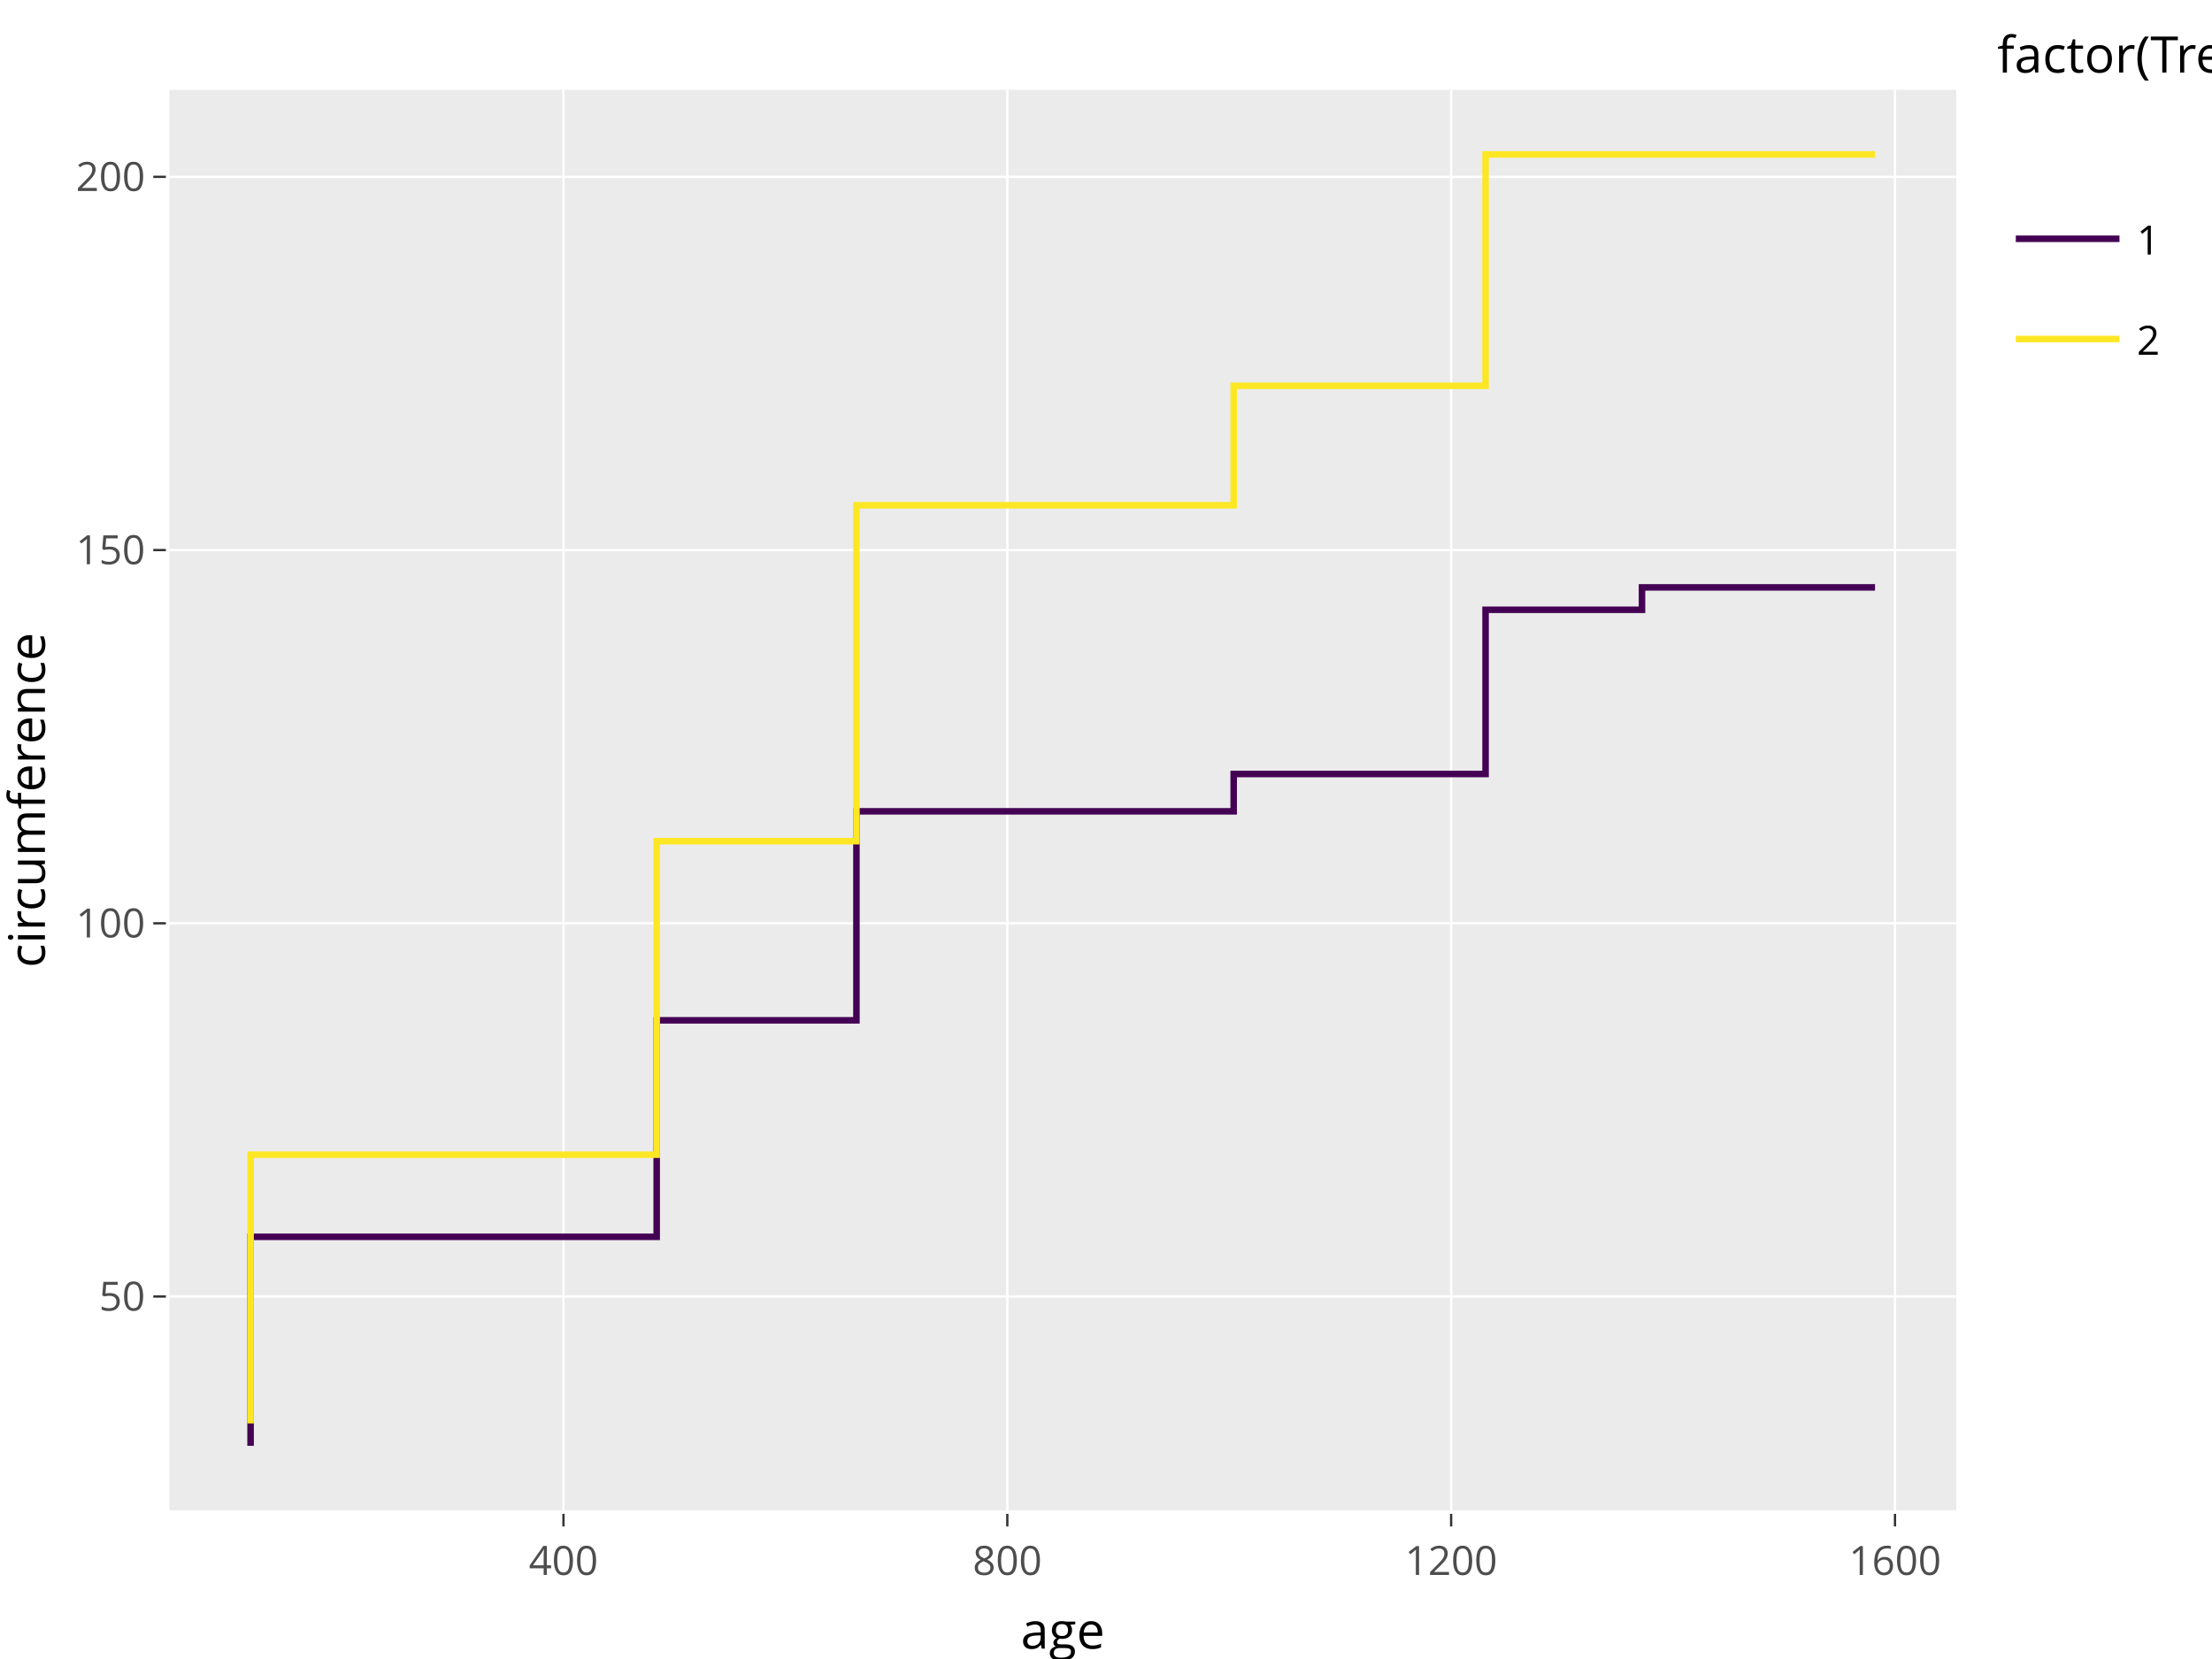
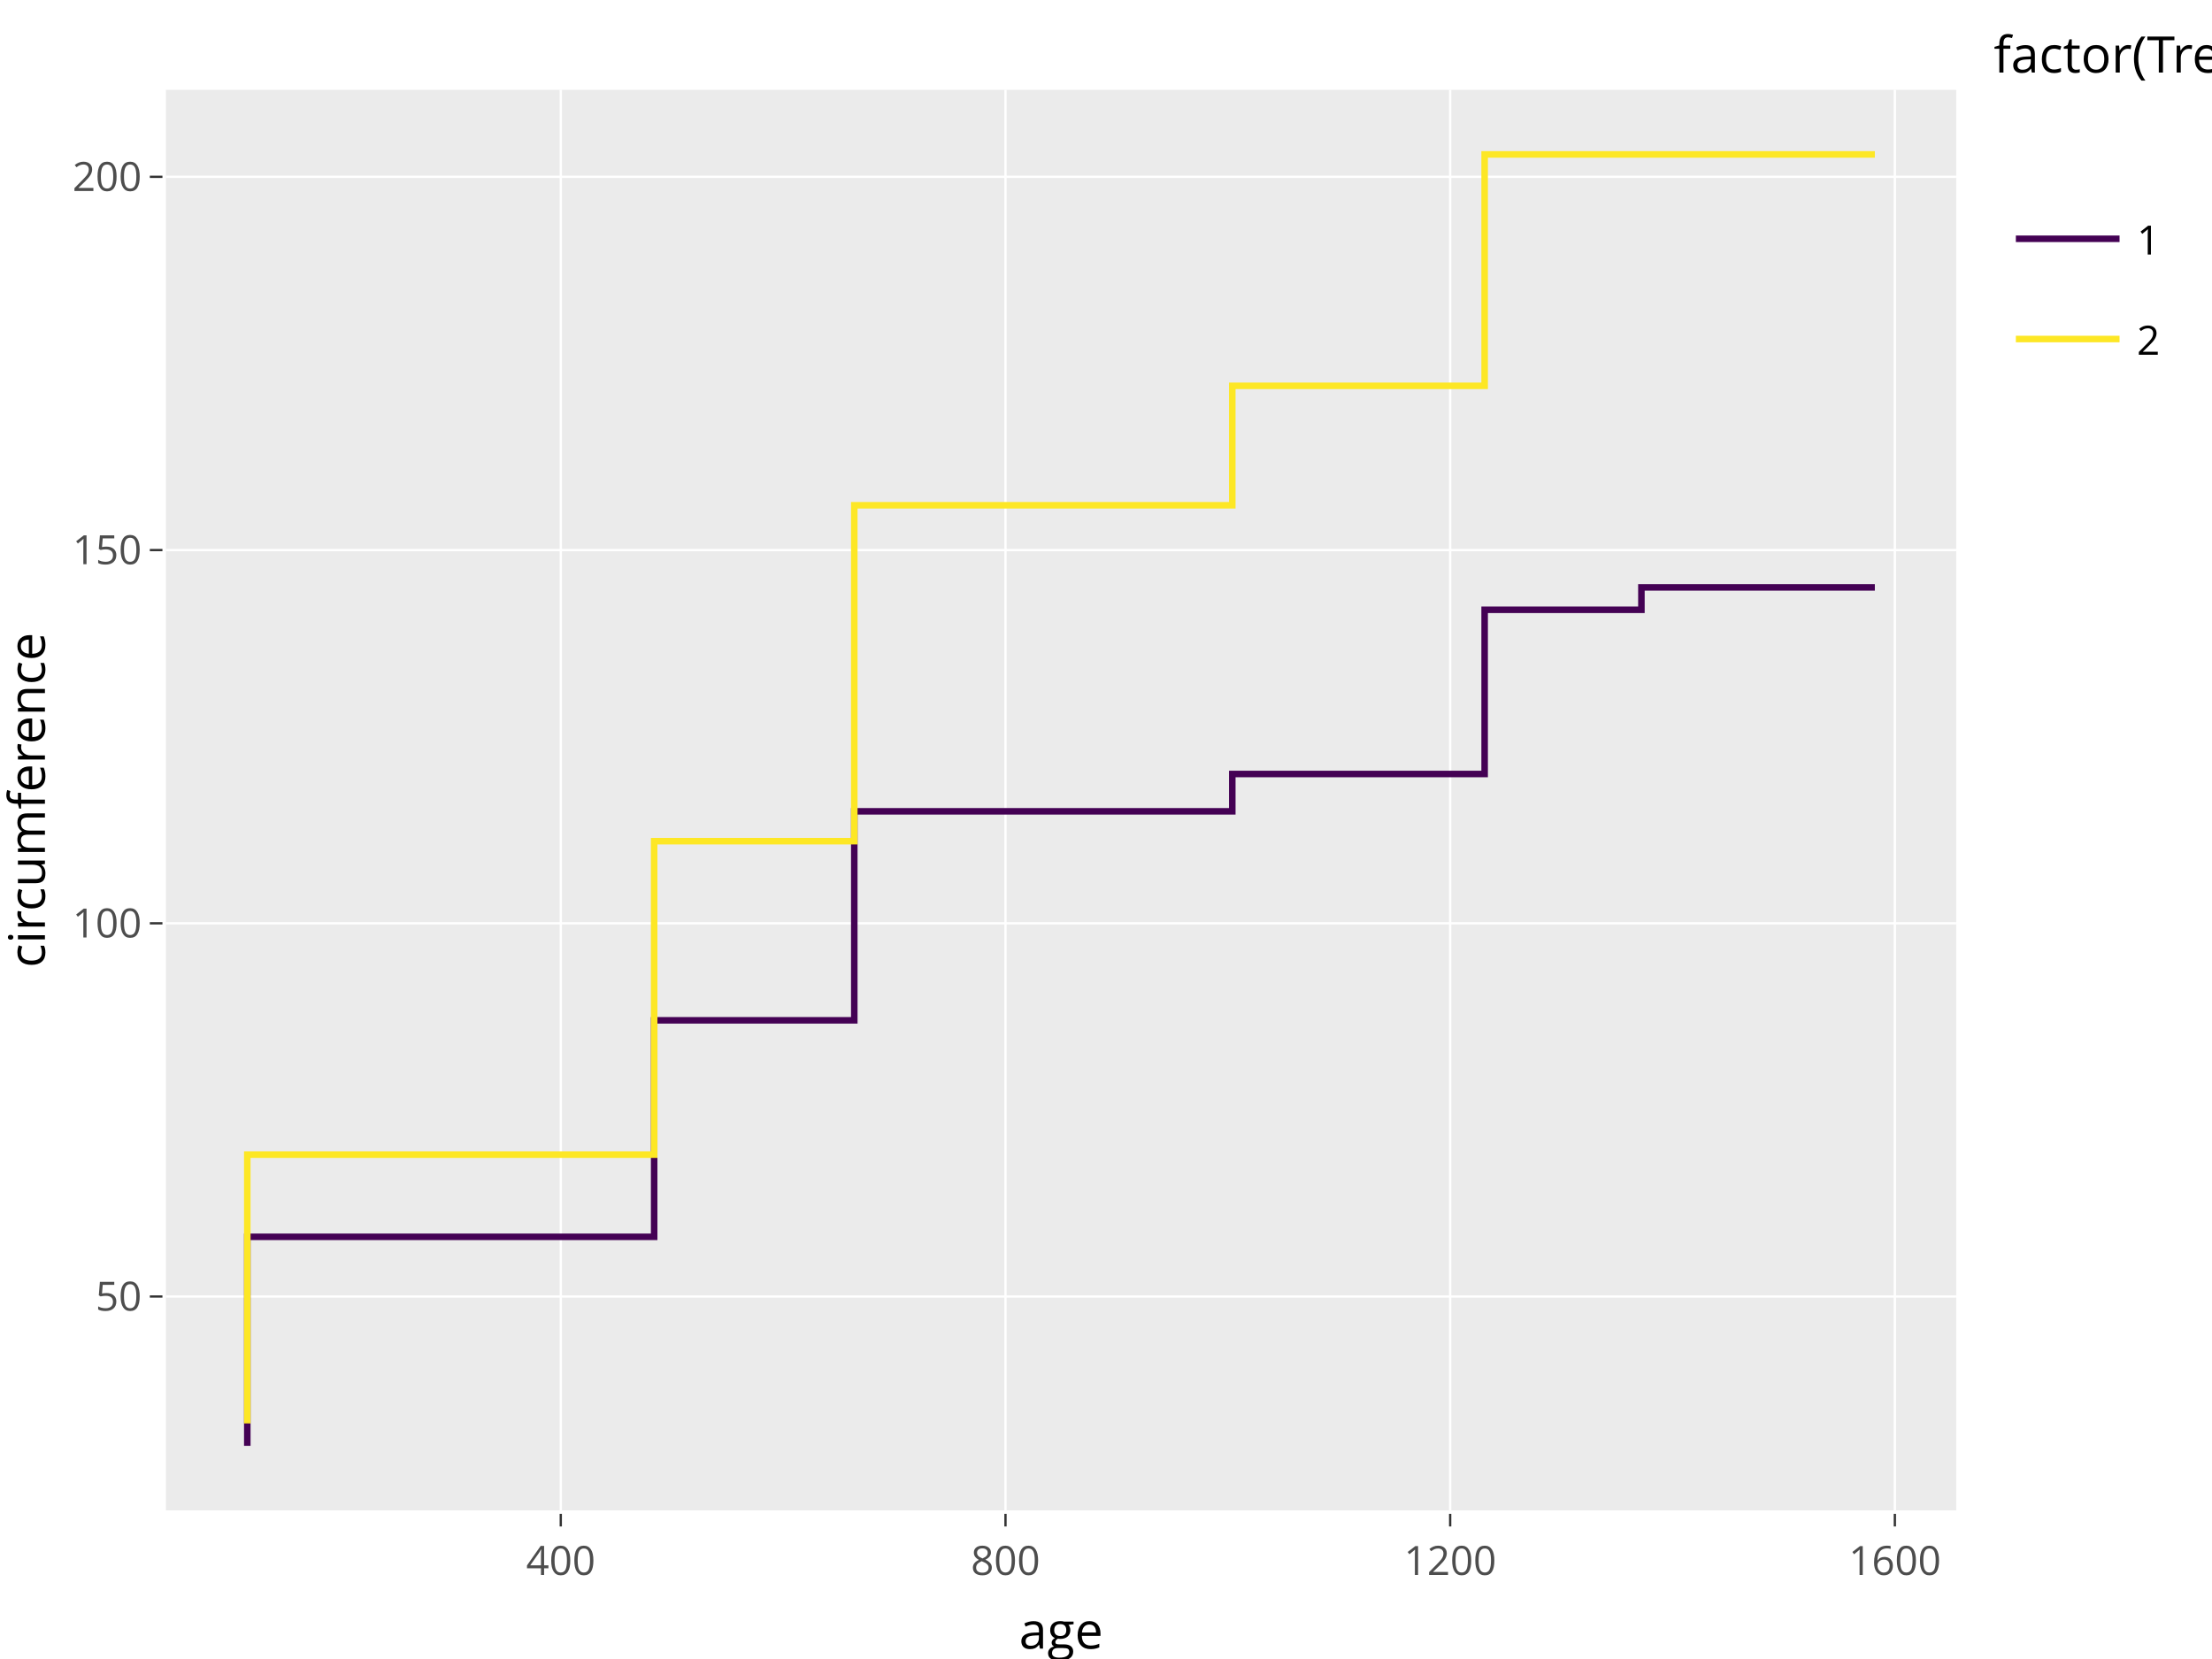
- <svg xmlns="http://www.w3.org/2000/svg" class="main-svg" width="640" height="480" viewBox="0 0 640 480">
+ <svg xmlns="http://www.w3.org/2000/svg" class="main-svg" width="640" height="480" style="" viewBox="0 0 640 480">
  <rect x="0" y="0" width="640" height="480" style="fill: rgb(255, 255, 255); fill-opacity: 1;" />
  <defs id="defs-">
    <g class="clips">
      <clipPath id="clipxyplot" class="plotclip">
-         <rect width="517" height="411" />
+         <rect width="518" height="411" />
      </clipPath>
      <clipPath class="axesclip" id="clipx">
-         <rect x="49" y="0" width="517" height="480" />
+         <rect x="48" y="0" width="518" height="480" />
      </clipPath>
      <clipPath class="axesclip" id="clipy">
        <rect x="0" y="26" width="640" height="411" />
      </clipPath>
      <clipPath class="axesclip" id="clipxy">
-         <rect x="49" y="26" width="517" height="411" />
+         <rect x="48" y="26" width="518" height="411" />
      </clipPath>
    </g>
    <g class="gradients" />
  </defs>
  <g class="bglayer">
-     <rect class="bg" x="49" y="26" width="517" height="411" style="fill: rgb(235, 235, 235); fill-opacity: 1; stroke-width: 0;" />
+     <rect class="bg" x="48" y="26" width="518" height="411" style="fill: rgb(235, 235, 235); fill-opacity: 1; stroke-width: 0;" />
  </g>
  <g class="layer-below">
    <g class="imagelayer" />
    <g class="shapelayer" />
  </g>
  <g class="cartesianlayer">
    <g class="subplot xy">
      <g class="layer-subplot">
        <g class="shapelayer" />
        <g class="imagelayer" />
      </g>
      <g class="gridlayer">
        <g class="x">
-           <path class="xgrid crisp" transform="translate(163.03,0)" d="M0,26v411" style="stroke: rgb(255, 255, 255); stroke-opacity: 1; stroke-width: 0.664px;" />
-           <path class="xgrid crisp" transform="translate(291.45,0)" d="M0,26v411" style="stroke: rgb(255, 255, 255); stroke-opacity: 1; stroke-width: 0.664px;" />
-           <path class="xgrid crisp" transform="translate(419.86,0)" d="M0,26v411" style="stroke: rgb(255, 255, 255); stroke-opacity: 1; stroke-width: 0.664px;" />
-           <path class="xgrid crisp" transform="translate(548.28,0)" d="M0,26v411" style="stroke: rgb(255, 255, 255); stroke-opacity: 1; stroke-width: 0.664px;" />
+           <path class="xgrid crisp" transform="translate(162.25,0)" d="M0,26v411" style="stroke: rgb(255, 255, 255); stroke-opacity: 1; stroke-width: 0.664px;" />
+           <path class="xgrid crisp" transform="translate(290.92,0)" d="M0,26v411" style="stroke: rgb(255, 255, 255); stroke-opacity: 1; stroke-width: 0.664px;" />
+           <path class="xgrid crisp" transform="translate(419.58,0)" d="M0,26v411" style="stroke: rgb(255, 255, 255); stroke-opacity: 1; stroke-width: 0.664px;" />
+           <path class="xgrid crisp" transform="translate(548.24,0)" d="M0,26v411" style="stroke: rgb(255, 255, 255); stroke-opacity: 1; stroke-width: 0.664px;" />
        </g>
        <g class="y">
-           <path class="ygrid crisp" transform="translate(0,375.12)" d="M49,0h517" style="stroke: rgb(255, 255, 255); stroke-opacity: 1; stroke-width: 0.664px;" />
-           <path class="ygrid crisp" transform="translate(0,267.14)" d="M49,0h517" style="stroke: rgb(255, 255, 255); stroke-opacity: 1; stroke-width: 0.664px;" />
-           <path class="ygrid crisp" transform="translate(0,159.15)" d="M49,0h517" style="stroke: rgb(255, 255, 255); stroke-opacity: 1; stroke-width: 0.664px;" />
-           <path class="ygrid crisp" transform="translate(0,51.16)" d="M49,0h517" style="stroke: rgb(255, 255, 255); stroke-opacity: 1; stroke-width: 0.664px;" />
+           <path class="ygrid crisp" transform="translate(0,375.12)" d="M48,0h518" style="stroke: rgb(255, 255, 255); stroke-opacity: 1; stroke-width: 0.664px;" />
+           <path class="ygrid crisp" transform="translate(0,267.14)" d="M48,0h518" style="stroke: rgb(255, 255, 255); stroke-opacity: 1; stroke-width: 0.664px;" />
+           <path class="ygrid crisp" transform="translate(0,159.15)" d="M48,0h518" style="stroke: rgb(255, 255, 255); stroke-opacity: 1; stroke-width: 0.664px;" />
+           <path class="ygrid crisp" transform="translate(0,51.16)" d="M48,0h518" style="stroke: rgb(255, 255, 255); stroke-opacity: 1; stroke-width: 0.664px;" />
        </g>
      </g>
      <g class="zerolinelayer" />
      <path class="xlines-below" />
      <path class="ylines-below" />
      <g class="overlines-below" />
      <g class="xaxislayer-below" />
      <g class="yaxislayer-below" />
      <g class="overaxes-below" />
-       <g class="plot" transform="translate(49, 26)" clip-path="url('#clipxyplot')">
+       <g class="plot" transform="translate(48, 26)" clip-path="url('#clipxyplot')">
        <g class="scatterlayer mlayer">
          <g class="trace scatter trace-vdiffr-plotly-1" style="stroke-miterlimit: 2; opacity: 1;">
            <g class="fills" />
            <g class="errorbars" />
            <g class="lines">
-               <path class="js-line" d="M23.5,392.32V331.85H141V269.21H198.79V208.74H307.94V197.94H380.82V150.43H426.08V143.95H493.5" style="vector-effect: non-scaling-stroke; fill: none; stroke: rgb(68, 1, 84); stroke-opacity: 1; stroke-width: 1.89px; opacity: 1;" />
+               <path class="js-line" d="M23.55,392.32V331.85H141.27V269.21H199.17V208.74H308.54V197.94H381.55V150.43H426.91V143.95H494.45" style="vector-effect: non-scaling-stroke; fill: none; stroke: rgb(68, 1, 84); stroke-opacity: 1; stroke-width: 1.89px; opacity: 1;" />
            </g>
            <g class="points" />
            <g class="text" />
          </g>
          <g class="trace scatter trace-vdiffr-plotly-2" style="stroke-miterlimit: 2; opacity: 1;">
            <g class="fills" />
            <g class="errorbars" />
            <g class="lines">
-               <path class="js-line" d="M23.5,385.84V308.09H141V217.38H198.79V120.19H307.94V85.63H380.82V18.68H426.08V18.68H493.5" style="vector-effect: non-scaling-stroke; fill: none; stroke: rgb(253, 231, 37); stroke-opacity: 1; stroke-width: 1.89px; opacity: 1;" />
+               <path class="js-line" d="M23.55,385.84V308.09H141.27V217.38H199.17V120.19H308.54V85.63H381.55V18.68H426.91V18.68H494.45" style="vector-effect: non-scaling-stroke; fill: none; stroke: rgb(253, 231, 37); stroke-opacity: 1; stroke-width: 1.89px; opacity: 1;" />
            </g>
            <g class="points" />
            <g class="text" />
          </g>
        </g>
      </g>
      <g class="overplot" />
      <path class="xlines-above crisp" d="" style="fill: none; stroke-width: 1px; stroke: rgb(0, 0, 0); stroke-opacity: 0;" />
      <path class="ylines-above crisp" d="" style="fill: none; stroke-width: 1px; stroke: rgb(0, 0, 0); stroke-opacity: 0;" />
      <g class="overlines-above" />
      <g class="xaxislayer-above">
-         <path class="xtick ticks crisp" d="M0,438v3.653" transform="translate(163.03,0)" style="stroke: rgb(51, 51, 51); stroke-opacity: 1; stroke-width: 0.664px;" />
-         <path class="xtick ticks crisp" d="M0,438v3.653" transform="translate(291.45,0)" style="stroke: rgb(51, 51, 51); stroke-opacity: 1; stroke-width: 0.664px;" />
-         <path class="xtick ticks crisp" d="M0,438v3.653" transform="translate(419.86,0)" style="stroke: rgb(51, 51, 51); stroke-opacity: 1; stroke-width: 0.664px;" />
-         <path class="xtick ticks crisp" d="M0,438v3.653" transform="translate(548.28,0)" style="stroke: rgb(51, 51, 51); stroke-opacity: 1; stroke-width: 0.664px;" />
+         <path class="xtick ticks crisp" d="M0,438v3.653" transform="translate(162.25,0)" style="stroke: rgb(51, 51, 51); stroke-opacity: 1; stroke-width: 0.664px;" />
+         <path class="xtick ticks crisp" d="M0,438v3.653" transform="translate(290.92,0)" style="stroke: rgb(51, 51, 51); stroke-opacity: 1; stroke-width: 0.664px;" />
+         <path class="xtick ticks crisp" d="M0,438v3.653" transform="translate(419.58,0)" style="stroke: rgb(51, 51, 51); stroke-opacity: 1; stroke-width: 0.664px;" />
+         <path class="xtick ticks crisp" d="M0,438v3.653" transform="translate(548.24,0)" style="stroke: rgb(51, 51, 51); stroke-opacity: 1; stroke-width: 0.664px;" />
        <g class="xtick">
-           <text text-anchor="middle" x="0" y="455.68" transform="translate(163.03,0)" style="font-family: 'Open Sans', verdana, arial, sans-serif; font-size: 11.69px; fill: rgb(77, 77, 77); fill-opacity: 1; white-space: pre;">400</text>
+           <text text-anchor="middle" x="0" y="455.68" transform="translate(162.25,0)" style="font-family: 'Open Sans', verdana, arial, sans-serif; font-size: 11.69px; fill: rgb(77, 77, 77); fill-opacity: 1; white-space: pre;">400</text>
        </g>
        <g class="xtick">
-           <text text-anchor="middle" x="0" y="455.68" transform="translate(291.45,0)" style="font-family: 'Open Sans', verdana, arial, sans-serif; font-size: 11.69px; fill: rgb(77, 77, 77); fill-opacity: 1; white-space: pre;">800</text>
+           <text text-anchor="middle" x="0" y="455.68" transform="translate(290.92,0)" style="font-family: 'Open Sans', verdana, arial, sans-serif; font-size: 11.69px; fill: rgb(77, 77, 77); fill-opacity: 1; white-space: pre;">800</text>
        </g>
        <g class="xtick">
-           <text text-anchor="middle" x="0" y="455.68" transform="translate(419.86,0)" style="font-family: 'Open Sans', verdana, arial, sans-serif; font-size: 11.69px; fill: rgb(77, 77, 77); fill-opacity: 1; white-space: pre;">1200</text>
+           <text text-anchor="middle" x="0" y="455.68" transform="translate(419.58,0)" style="font-family: 'Open Sans', verdana, arial, sans-serif; font-size: 11.69px; fill: rgb(77, 77, 77); fill-opacity: 1; white-space: pre;">1200</text>
        </g>
        <g class="xtick">
-           <text text-anchor="middle" x="0" y="455.68" transform="translate(548.28,0)" style="font-family: 'Open Sans', verdana, arial, sans-serif; font-size: 11.69px; fill: rgb(77, 77, 77); fill-opacity: 1; white-space: pre;">1600</text>
+           <text text-anchor="middle" x="0" y="455.68" transform="translate(548.24,0)" style="font-family: 'Open Sans', verdana, arial, sans-serif; font-size: 11.69px; fill: rgb(77, 77, 77); fill-opacity: 1; white-space: pre;">1600</text>
        </g>
      </g>
      <g class="yaxislayer-above">
-         <path class="ytick ticks crisp" d="M48,0h-3.653" transform="translate(0,375.12)" style="stroke: rgb(51, 51, 51); stroke-opacity: 1; stroke-width: 0.664px;" />
-         <path class="ytick ticks crisp" d="M48,0h-3.653" transform="translate(0,267.14)" style="stroke: rgb(51, 51, 51); stroke-opacity: 1; stroke-width: 0.664px;" />
-         <path class="ytick ticks crisp" d="M48,0h-3.653" transform="translate(0,159.15)" style="stroke: rgb(51, 51, 51); stroke-opacity: 1; stroke-width: 0.664px;" />
-         <path class="ytick ticks crisp" d="M48,0h-3.653" transform="translate(0,51.16)" style="stroke: rgb(51, 51, 51); stroke-opacity: 1; stroke-width: 0.664px;" />
+         <path class="ytick ticks crisp" d="M47,0h-3.653" transform="translate(0,375.12)" style="stroke: rgb(51, 51, 51); stroke-opacity: 1; stroke-width: 0.664px;" />
+         <path class="ytick ticks crisp" d="M47,0h-3.653" transform="translate(0,267.14)" style="stroke: rgb(51, 51, 51); stroke-opacity: 1; stroke-width: 0.664px;" />
+         <path class="ytick ticks crisp" d="M47,0h-3.653" transform="translate(0,159.15)" style="stroke: rgb(51, 51, 51); stroke-opacity: 1; stroke-width: 0.664px;" />
+         <path class="ytick ticks crisp" d="M47,0h-3.653" transform="translate(0,51.16)" style="stroke: rgb(51, 51, 51); stroke-opacity: 1; stroke-width: 0.664px;" />
        <g class="ytick">
-           <text text-anchor="end" x="42.009" y="4.091" transform="translate(0,375.12)" style="font-family: 'Open Sans', verdana, arial, sans-serif; font-size: 11.69px; fill: rgb(77, 77, 77); fill-opacity: 1; white-space: pre;">50</text>
+           <text text-anchor="end" x="41.009" y="4.091" transform="translate(0,375.12)" style="font-family: 'Open Sans', verdana, arial, sans-serif; font-size: 11.69px; fill: rgb(77, 77, 77); fill-opacity: 1; white-space: pre;">50</text>
        </g>
        <g class="ytick">
-           <text text-anchor="end" x="42.009" y="4.091" transform="translate(0,267.14)" style="font-family: 'Open Sans', verdana, arial, sans-serif; font-size: 11.69px; fill: rgb(77, 77, 77); fill-opacity: 1; white-space: pre;">100</text>
+           <text text-anchor="end" x="41.009" y="4.091" transform="translate(0,267.14)" style="font-family: 'Open Sans', verdana, arial, sans-serif; font-size: 11.69px; fill: rgb(77, 77, 77); fill-opacity: 1; white-space: pre;">100</text>
        </g>
        <g class="ytick">
-           <text text-anchor="end" x="42.009" y="4.091" transform="translate(0,159.15)" style="font-family: 'Open Sans', verdana, arial, sans-serif; font-size: 11.69px; fill: rgb(77, 77, 77); fill-opacity: 1; white-space: pre;">150</text>
+           <text text-anchor="end" x="41.009" y="4.091" transform="translate(0,159.15)" style="font-family: 'Open Sans', verdana, arial, sans-serif; font-size: 11.69px; fill: rgb(77, 77, 77); fill-opacity: 1; white-space: pre;">150</text>
        </g>
        <g class="ytick">
-           <text text-anchor="end" x="42.009" y="4.091" transform="translate(0,51.16)" style="font-family: 'Open Sans', verdana, arial, sans-serif; font-size: 11.69px; fill: rgb(77, 77, 77); fill-opacity: 1; white-space: pre;">200</text>
+           <text text-anchor="end" x="41.009" y="4.091" transform="translate(0,51.16)" style="font-family: 'Open Sans', verdana, arial, sans-serif; font-size: 11.69px; fill: rgb(77, 77, 77); fill-opacity: 1; white-space: pre;">200</text>
        </g>
      </g>
      <g class="overaxes-above" />
    </g>
  </g>
  <g class="polarlayer" />
  <g class="ternarylayer" />
  <g class="geolayer" />
  <g class="funnelarealayer" />
  <g class="pielayer" />
  <g class="treemaplayer" />
  <g class="sunburstlayer" />
  <g class="glimages" />
  <defs id="topdefs-">
    <g class="clips" />
    <clipPath id="legend">
      <rect width="52.22" height="58.22" x="1.89" y="1.89" />
    </clipPath>
  </defs>
  <g class="layer-above">
    <g class="imagelayer" />
    <g class="shapelayer">
-       <path data-index="0" fill-rule="evenodd" d="M49,437H566V26H49Z" style="opacity: 1; stroke: rgb(0, 0, 0); stroke-opacity: 0; fill: rgb(0, 0, 0); fill-opacity: 0; stroke-width: 0px;" />
+       <path data-index="0" fill-rule="evenodd" d="M48,437H566V26H48Z" style="opacity: 1; stroke: rgb(0, 0, 0); stroke-opacity: 0; fill: rgb(0, 0, 0); fill-opacity: 0; stroke-width: 0px;" />
    </g>
  </g>
  <g class="infolayer">
-     <g class="legend" pointer-events="all" transform="translate(576.34, 52.69882)">
+     <g class="legend" pointer-events="all" transform="translate(576.36, 52.69882)">
      <rect class="bg" shape-rendering="crispEdges" width="54.11" height="60.11" x="0.945" y="0.945" style="stroke: rgb(0, 0, 0); stroke-opacity: 0; fill: rgb(255, 255, 255); fill-opacity: 1; stroke-width: 1.89px;" />
      <g class="scrollbox" transform="translate(0, 0)" clip-path="url('#legend')">
        <g class="groups" transform="translate(0, 0)">
          <g class="traces" transform="translate(1.889764, 16.38976)" style="opacity: 1;">
            <text class="legendtext user-select-none" text-anchor="start" x="40" y="4.559" style="font-family: 'Open Sans', verdana, arial, sans-serif; font-size: 11.69px; fill: rgb(0, 0, 0); fill-opacity: 1; white-space: pre;">1</text>
            <g class="layers" style="opacity: 1;">
              <g class="legendfill" />
              <g class="legendlines">
                <path class="js-line" d="M5,0h30" style="fill: none; stroke: rgb(68, 1, 84); stroke-opacity: 1; stroke-width: 1.89px;" />
              </g>
              <g class="legendsymbols">
                <g class="legendpoints" />
              </g>
            </g>
-             <rect class="legendtoggle" pointer-events="all" x="0" y="-9.5" width="47" height="19" style="cursor: pointer; fill: rgb(0, 0, 0); fill-opacity: 0;" />
+             <rect class="legendtoggle" pointer-events="all" x="0" y="-9.5" width="46.5" height="19" style="cursor: pointer; fill: rgb(0, 0, 0); fill-opacity: 0;" />
          </g>
        </g>
        <g class="groups" transform="translate(0, 10)">
          <g class="traces" transform="translate(1.889764, 35.38976)" style="opacity: 1;">
            <text class="legendtext user-select-none" text-anchor="start" x="40" y="4.559" style="font-family: 'Open Sans', verdana, arial, sans-serif; font-size: 11.69px; fill: rgb(0, 0, 0); fill-opacity: 1; white-space: pre;">2</text>
            <g class="layers" style="opacity: 1;">
              <g class="legendfill" />
              <g class="legendlines">
                <path class="js-line" d="M5,0h30" style="fill: none; stroke: rgb(253, 231, 37); stroke-opacity: 1; stroke-width: 1.89px;" />
              </g>
              <g class="legendsymbols">
                <g class="legendpoints" />
              </g>
            </g>
-             <rect class="legendtoggle" pointer-events="all" x="0" y="-9.5" width="47" height="19" style="cursor: pointer; fill: rgb(0, 0, 0); fill-opacity: 0;" />
+             <rect class="legendtoggle" pointer-events="all" x="0" y="-9.5" width="46.5" height="19" style="cursor: pointer; fill: rgb(0, 0, 0); fill-opacity: 0;" />
          </g>
        </g>
      </g>
      <rect class="scrollbar" rx="20" ry="3" width="0" height="0" x="0" y="0" style="fill: rgb(128, 139, 164); fill-opacity: 1;" />
    </g>
    <g class="g-gtitle" />
    <g class="g-xtitle" transform="translate(0,-13.83562)">
-       <text class="xtitle" x="307.5" y="490.836" text-anchor="middle" style="font-family: 'Open Sans', verdana, arial, sans-serif; font-size: 14.61px; fill: rgb(0, 0, 0); opacity: 1; font-weight: normal; white-space: pre;">age</text>
+       <text class="xtitle" x="307" y="490.836" text-anchor="middle" style="font-family: 'Open Sans', verdana, arial, sans-serif; font-size: 14.61px; fill: rgb(0, 0, 0); opacity: 1; font-weight: normal; white-space: pre;">age</text>
    </g>
-     <g class="g-ytitle" transform="translate(3.223633,0)">
-       <text class="ytitle" transform="rotate(-90,9.776256,231.5)" x="9.776" y="231.5" text-anchor="middle" style="font-family: 'Open Sans', verdana, arial, sans-serif; font-size: 14.61px; fill: rgb(0, 0, 0); opacity: 1; font-weight: normal; white-space: pre;">circumference</text>
+     <g class="g-ytitle" transform="translate(4.223633,0)">
+       <text class="ytitle" transform="rotate(-90,8.776256,231.5)" x="8.776" y="231.5" text-anchor="middle" style="font-family: 'Open Sans', verdana, arial, sans-serif; font-size: 14.61px; fill: rgb(0, 0, 0); opacity: 1; font-weight: normal; white-space: pre;">circumference</text>
    </g>
    <g class="annotation" data-index="0" style="opacity: 1;">
-       <g class="annotation-text-g" transform="rotate(0,617.34,16)">
+       <g class="annotation-text-g" transform="rotate(0,616.36,16)">
        <g class="cursor-pointer" transform="translate(576, 6)">
-           <rect class="bg" x="0.5" y="0.5" width="81" height="19" style="stroke-width: 1px; stroke: rgb(0, 0, 0); stroke-opacity: 0; fill: rgb(0, 0, 0); fill-opacity: 0;" />
-           <text class="annotation-text" text-anchor="middle" x="40.891" y="15" style="font-family: 'Open Sans', verdana, arial, sans-serif; font-size: 14.612px; fill: rgb(0, 0, 0); fill-opacity: 1; white-space: pre;">factor(Tree)</text>
+           <rect class="bg" x="0.5" y="0.5" width="79" height="19" style="stroke-width: 1px; stroke: rgb(0, 0, 0); stroke-opacity: 0; fill: rgb(0, 0, 0); fill-opacity: 0;" />
+           <text class="annotation-text" text-anchor="middle" x="39.891" y="15" style="font-family: 'Open Sans', verdana, arial, sans-serif; font-size: 14.612px; fill: rgb(0, 0, 0); fill-opacity: 1; white-space: pre;">factor(Tree)</text>
        </g>
      </g>
    </g>
  </g>
</svg>
